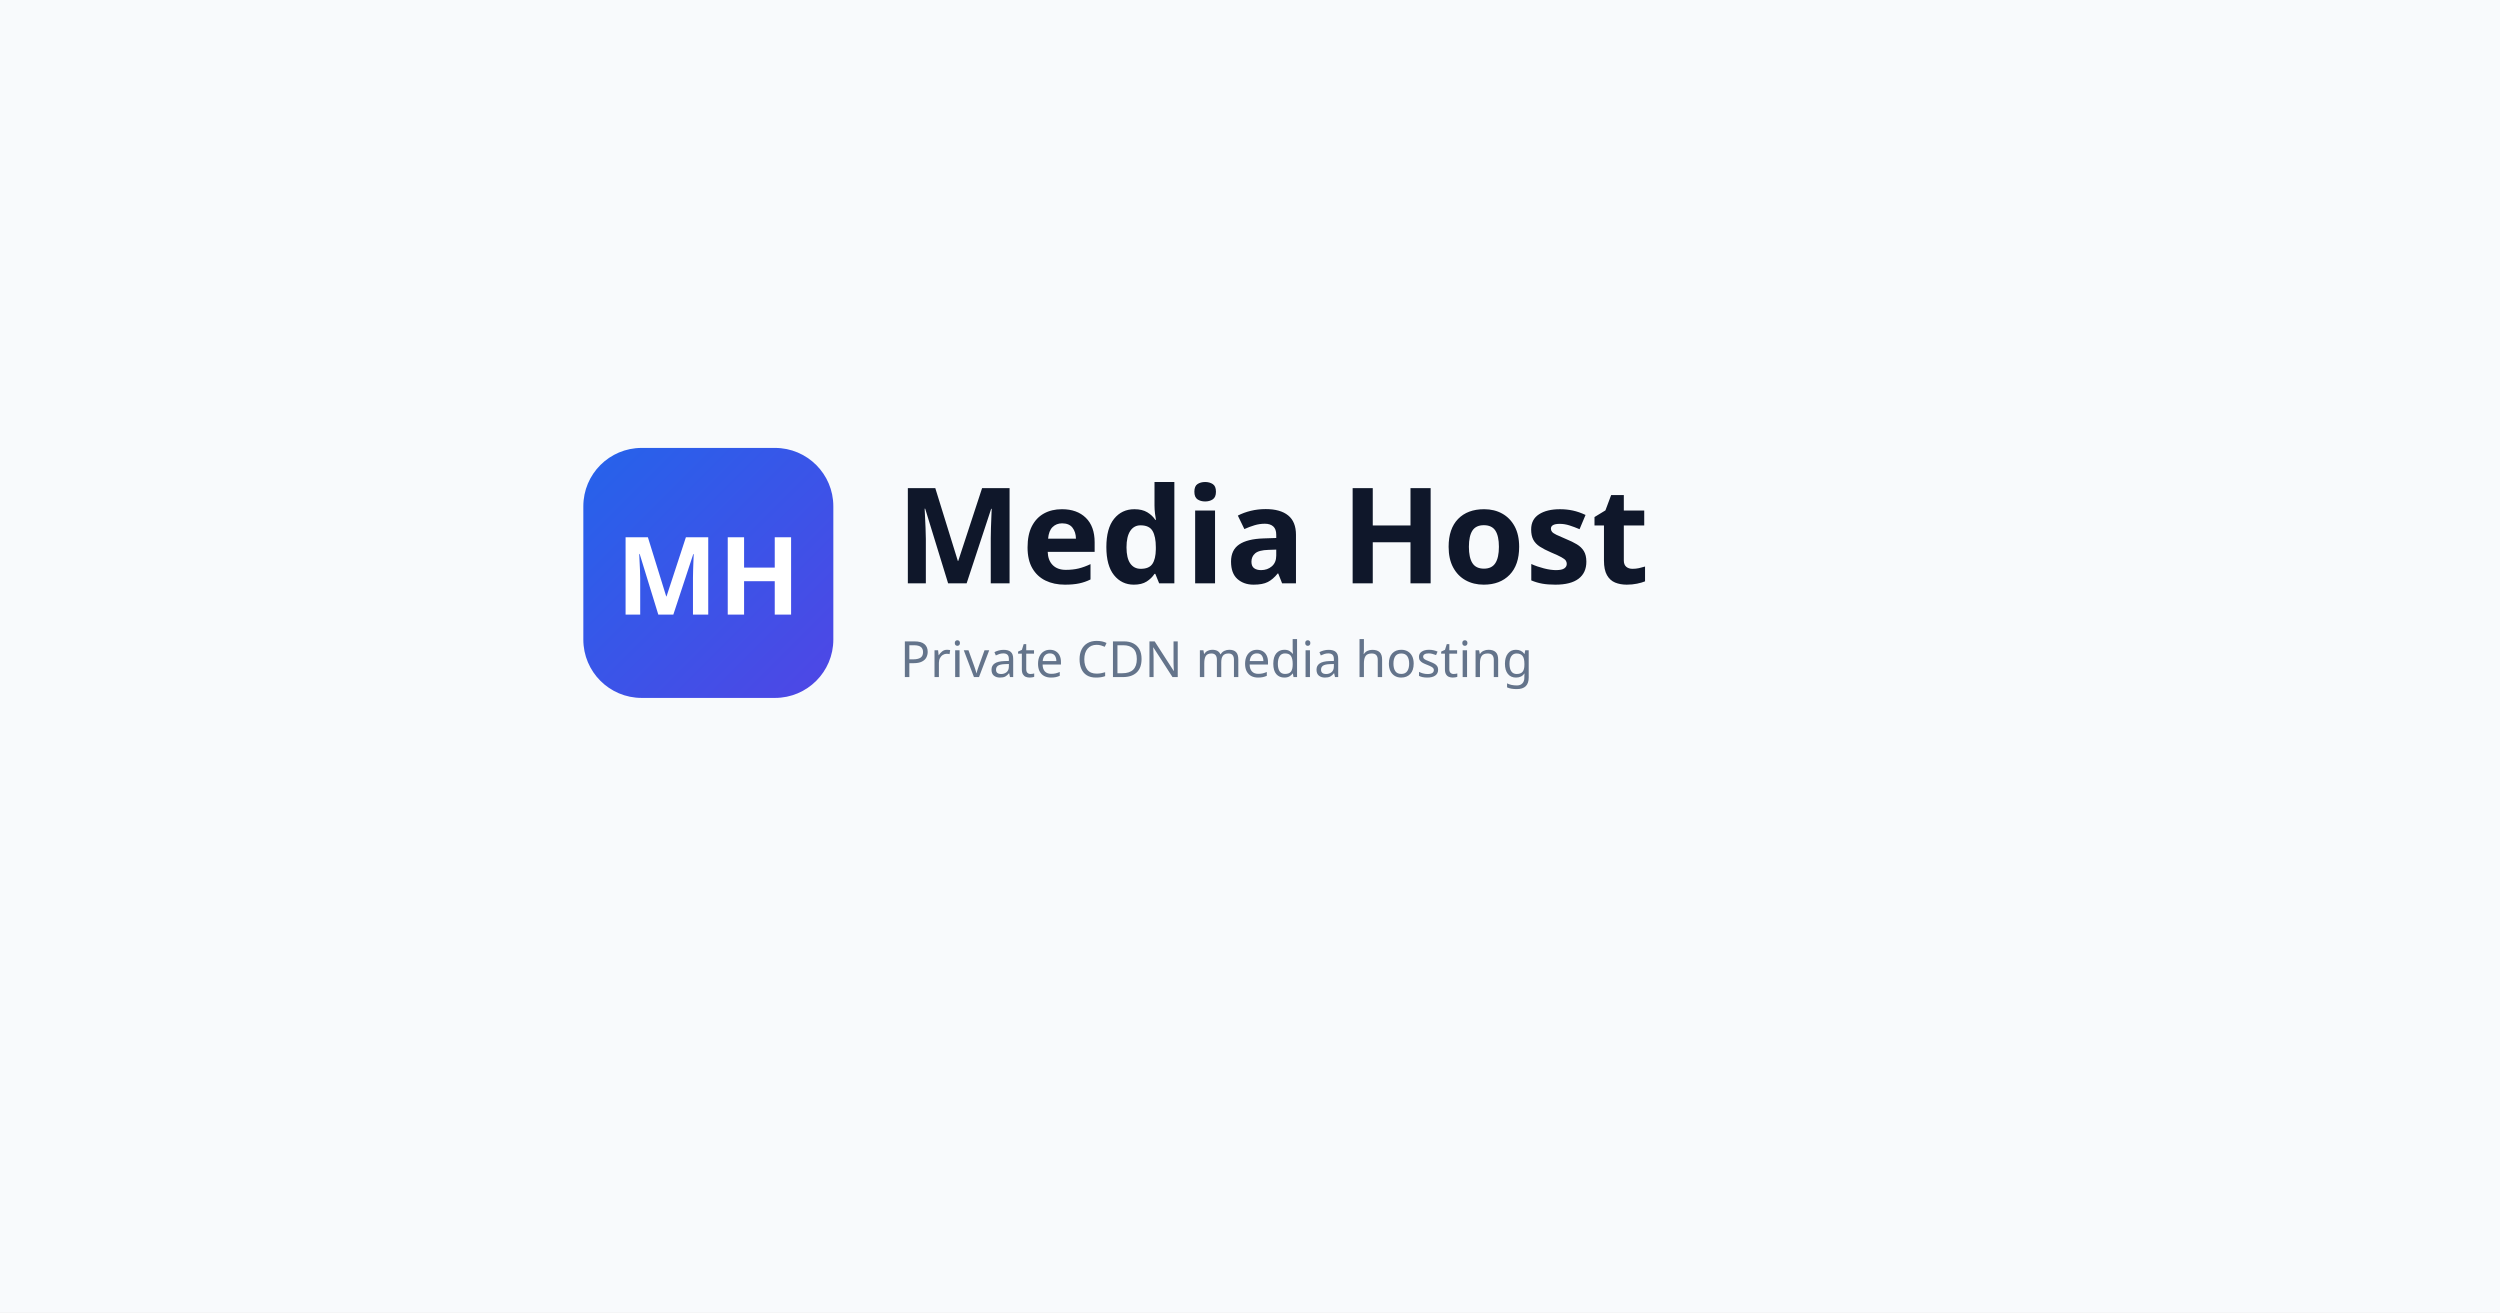
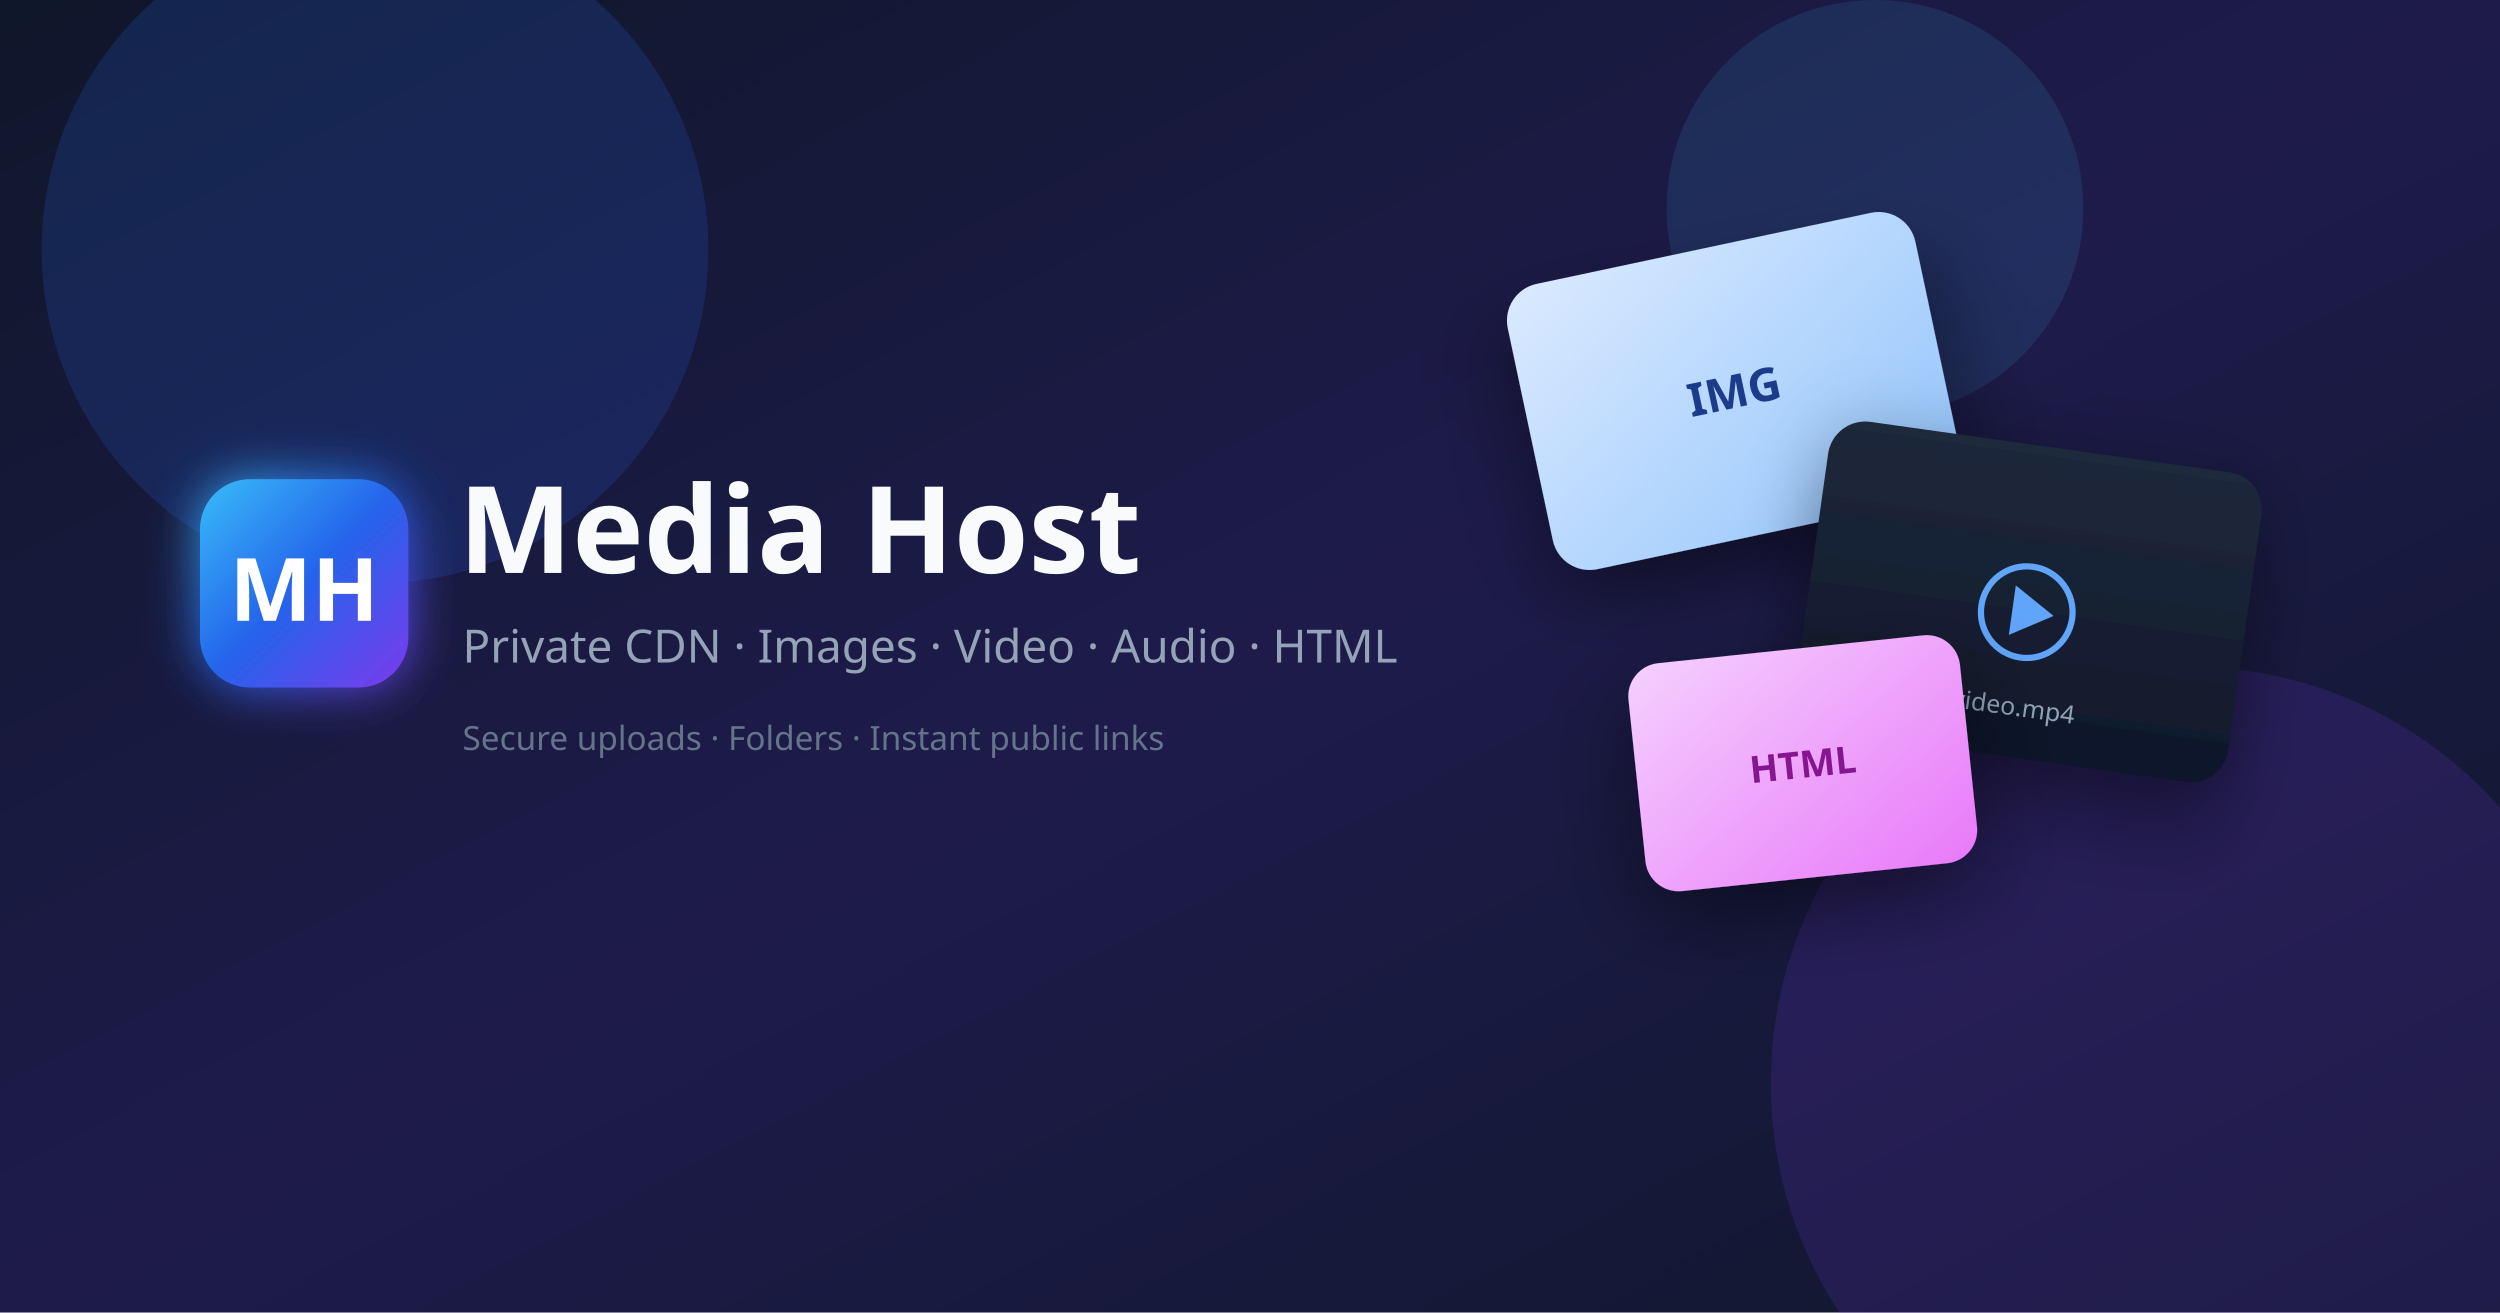
<svg xmlns="http://www.w3.org/2000/svg" width="1200" height="630" viewBox="0 0 1200 630" role="img" aria-label="Media Host">
  <defs>
+     <linearGradient id="bg" x1="0%" y1="0%" x2="100%" y2="100%">
+       <stop offset="0%" stop-color="#0f172a" />
+       <stop offset="50%" stop-color="#1e1b4b" />
+       <stop offset="100%" stop-color="#0f172a" />
+     </linearGradient>
    <linearGradient id="g" x1="0%" y1="0%" x2="100%" y2="100%">
-       <stop offset="0%" stop-color="#2563eb" />
-       <stop offset="100%" stop-color="#4f46e5" />
+       <stop offset="0%" stop-color="#38bdf8" />
+       <stop offset="50%" stop-color="#2563eb" />
+       <stop offset="100%" stop-color="#7c3aed" />
    </linearGradient>
+     <linearGradient id="card1" x1="0%" y1="0%" x2="100%" y2="100%">
+       <stop offset="0%" stop-color="#dbeafe" />
+       <stop offset="100%" stop-color="#93c5fd" />
+     </linearGradient>
+     <linearGradient id="card2" x1="0%" y1="0%" x2="0%" y2="100%">
+       <stop offset="0%" stop-color="#1e293b" />
+       <stop offset="100%" stop-color="#0f172a" />
+     </linearGradient>
+     <linearGradient id="card3" x1="0%" y1="0%" x2="100%" y2="100%">
+       <stop offset="0%" stop-color="#f5d0fe" />
+       <stop offset="100%" stop-color="#e879f9" />
+     </linearGradient>
+     <filter id="glow" x="-50%" y="-50%" width="200%" height="200%">
+       <feGaussianBlur stdDeviation="12" result="b" />
+       <feMerge>
+         <feMergeNode in="b" />
+         <feMergeNode in="SourceGraphic" />
+       </feMerge>
+     </filter>
+     <filter id="soft" x="-20%" y="-20%" width="140%" height="140%">
+       <feDropShadow dx="0" dy="16" stdDeviation="20" flood-color="#000" flood-opacity="0.45" />
+     </filter>
  </defs>
-   <rect width="1200" height="630" fill="#f8fafc" />
-   <rect x="280" y="215" width="120" height="120" rx="28" fill="url(#g)" />
-   <text x="340" y="295" text-anchor="middle" font-family="system-ui,Segoe UI,sans-serif" font-size="52" font-weight="700" fill="#ffffff">MH</text>
-   <text x="430" y="280" font-family="system-ui,Segoe UI,sans-serif" font-size="64" font-weight="700" fill="#0f172a">Media Host</text>
-   <text x="432" y="325" font-family="system-ui,Segoe UI,sans-serif" font-size="24" font-weight="500" fill="#64748b">Private CDN media hosting</text>
+   <rect width="1200" height="630" fill="url(#bg)" />
+   <circle cx="180" cy="120" r="160" fill="#2563eb" opacity="0.18" />
+   <circle cx="1050" cy="520" r="200" fill="#7c3aed" opacity="0.16" />
+   <circle cx="900" cy="100" r="100" fill="#38bdf8" opacity="0.12" />
+   <g filter="url(#soft)" transform="translate(720,140) rotate(-12)">
+     <rect width="200" height="140" rx="18" fill="url(#card1)" />
+     <text x="100" y="78" text-anchor="middle" font-family="system-ui,sans-serif" font-size="22" font-weight="700" fill="#1e3a8a">IMG</text>
+   </g>
+   <g filter="url(#soft)" transform="translate(880,200) rotate(8)">
+     <rect width="210" height="150" rx="18" fill="url(#card2)" />
+     <circle cx="105" cy="80" r="22" fill="none" stroke="#60a5fa" stroke-width="3" />
+     <polygon points="98,68 98,92 118,80" fill="#60a5fa" />
+     <text x="105" y="130" text-anchor="middle" font-family="system-ui,sans-serif" font-size="12" fill="#94a3b8">video.mp4</text>
+   </g>
+   <g filter="url(#soft)" transform="translate(780,320) rotate(-6)">
+     <rect width="160" height="110" rx="16" fill="url(#card3)" />
+     <text x="80" y="62" text-anchor="middle" font-family="system-ui,sans-serif" font-size="18" font-weight="700" fill="#86198f">HTML</text>
+   </g>
+   <g filter="url(#glow)">
+     <rect x="96" y="230" width="100" height="100" rx="24" fill="url(#g)" />
+   </g>
+   <text x="146" y="298" text-anchor="middle" font-family="system-ui,Segoe UI,sans-serif" font-size="42" font-weight="700" fill="#ffffff">MH</text>
+   <text x="220" y="275" font-family="system-ui,Segoe UI,sans-serif" font-size="58" font-weight="700" fill="#f8fafc">Media Host</text>
+   <text x="222" y="318" font-family="system-ui,Segoe UI,sans-serif" font-size="22" font-weight="500" fill="#94a3b8">Private CDN · Images · Video · Audio · HTML</text>
+   <text x="222" y="360" font-family="system-ui,Segoe UI,sans-serif" font-size="16" fill="#64748b">Secure uploads · Folders · Instant public links</text>
</svg>
